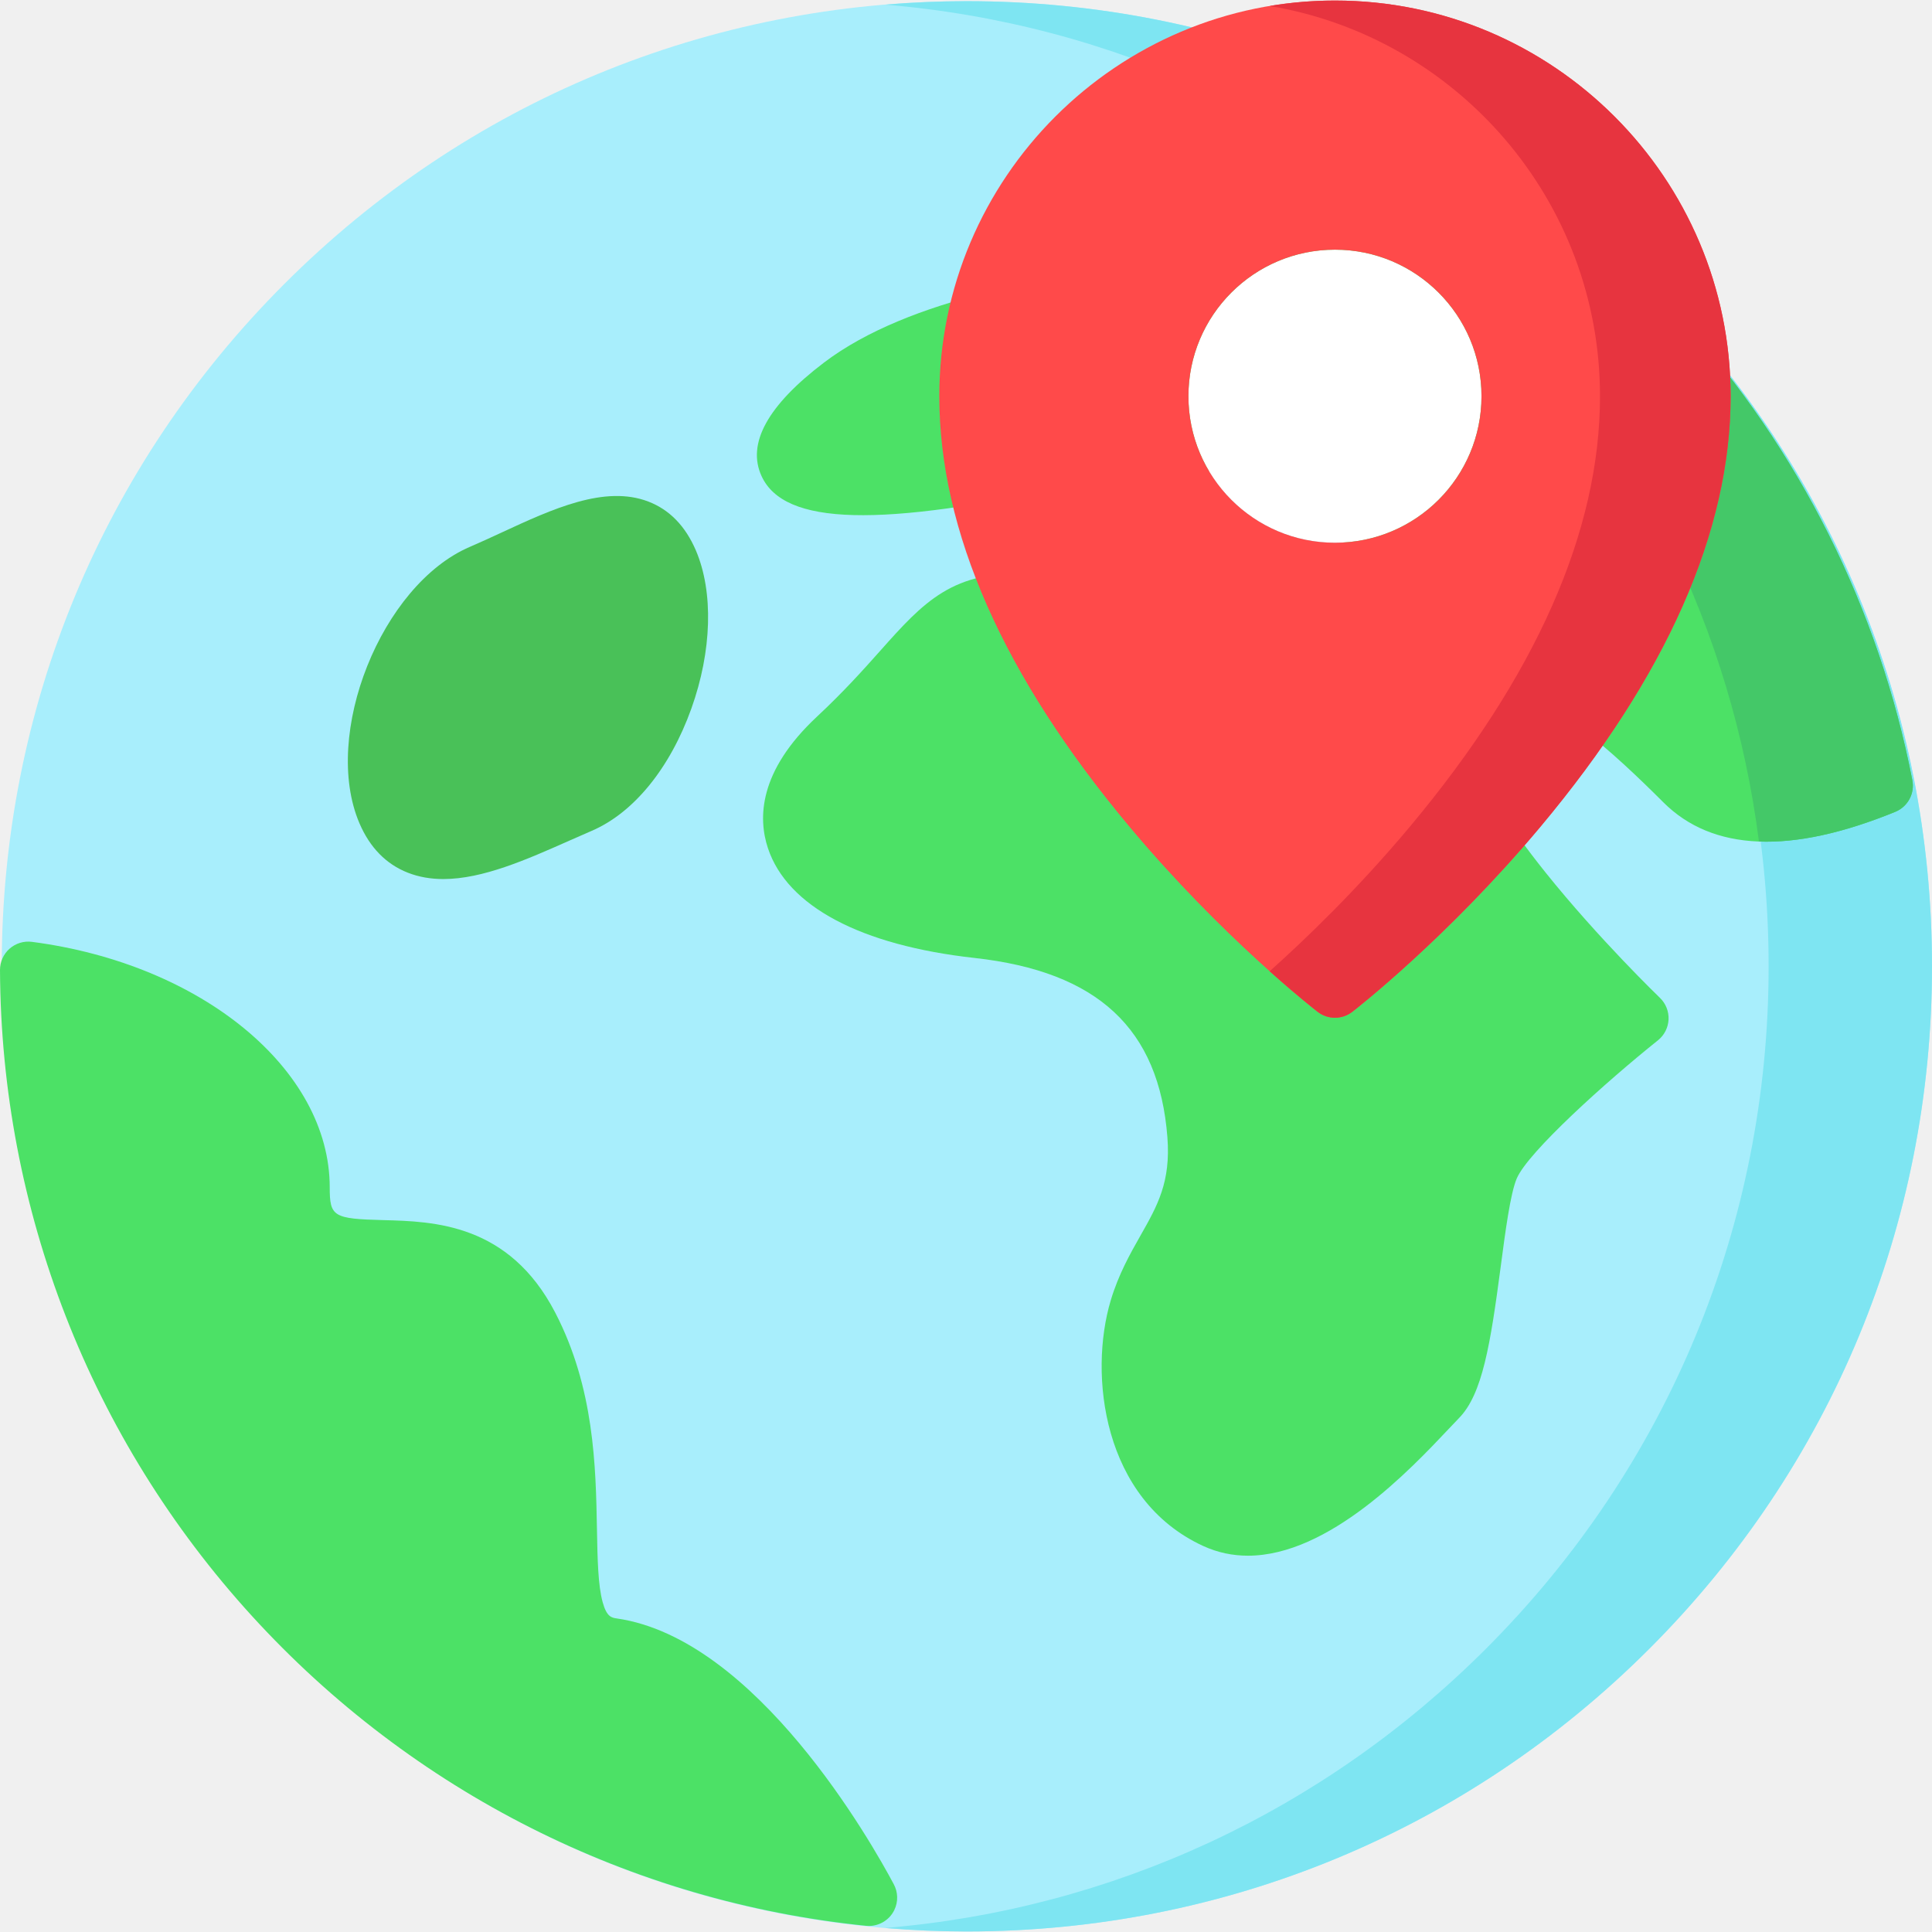
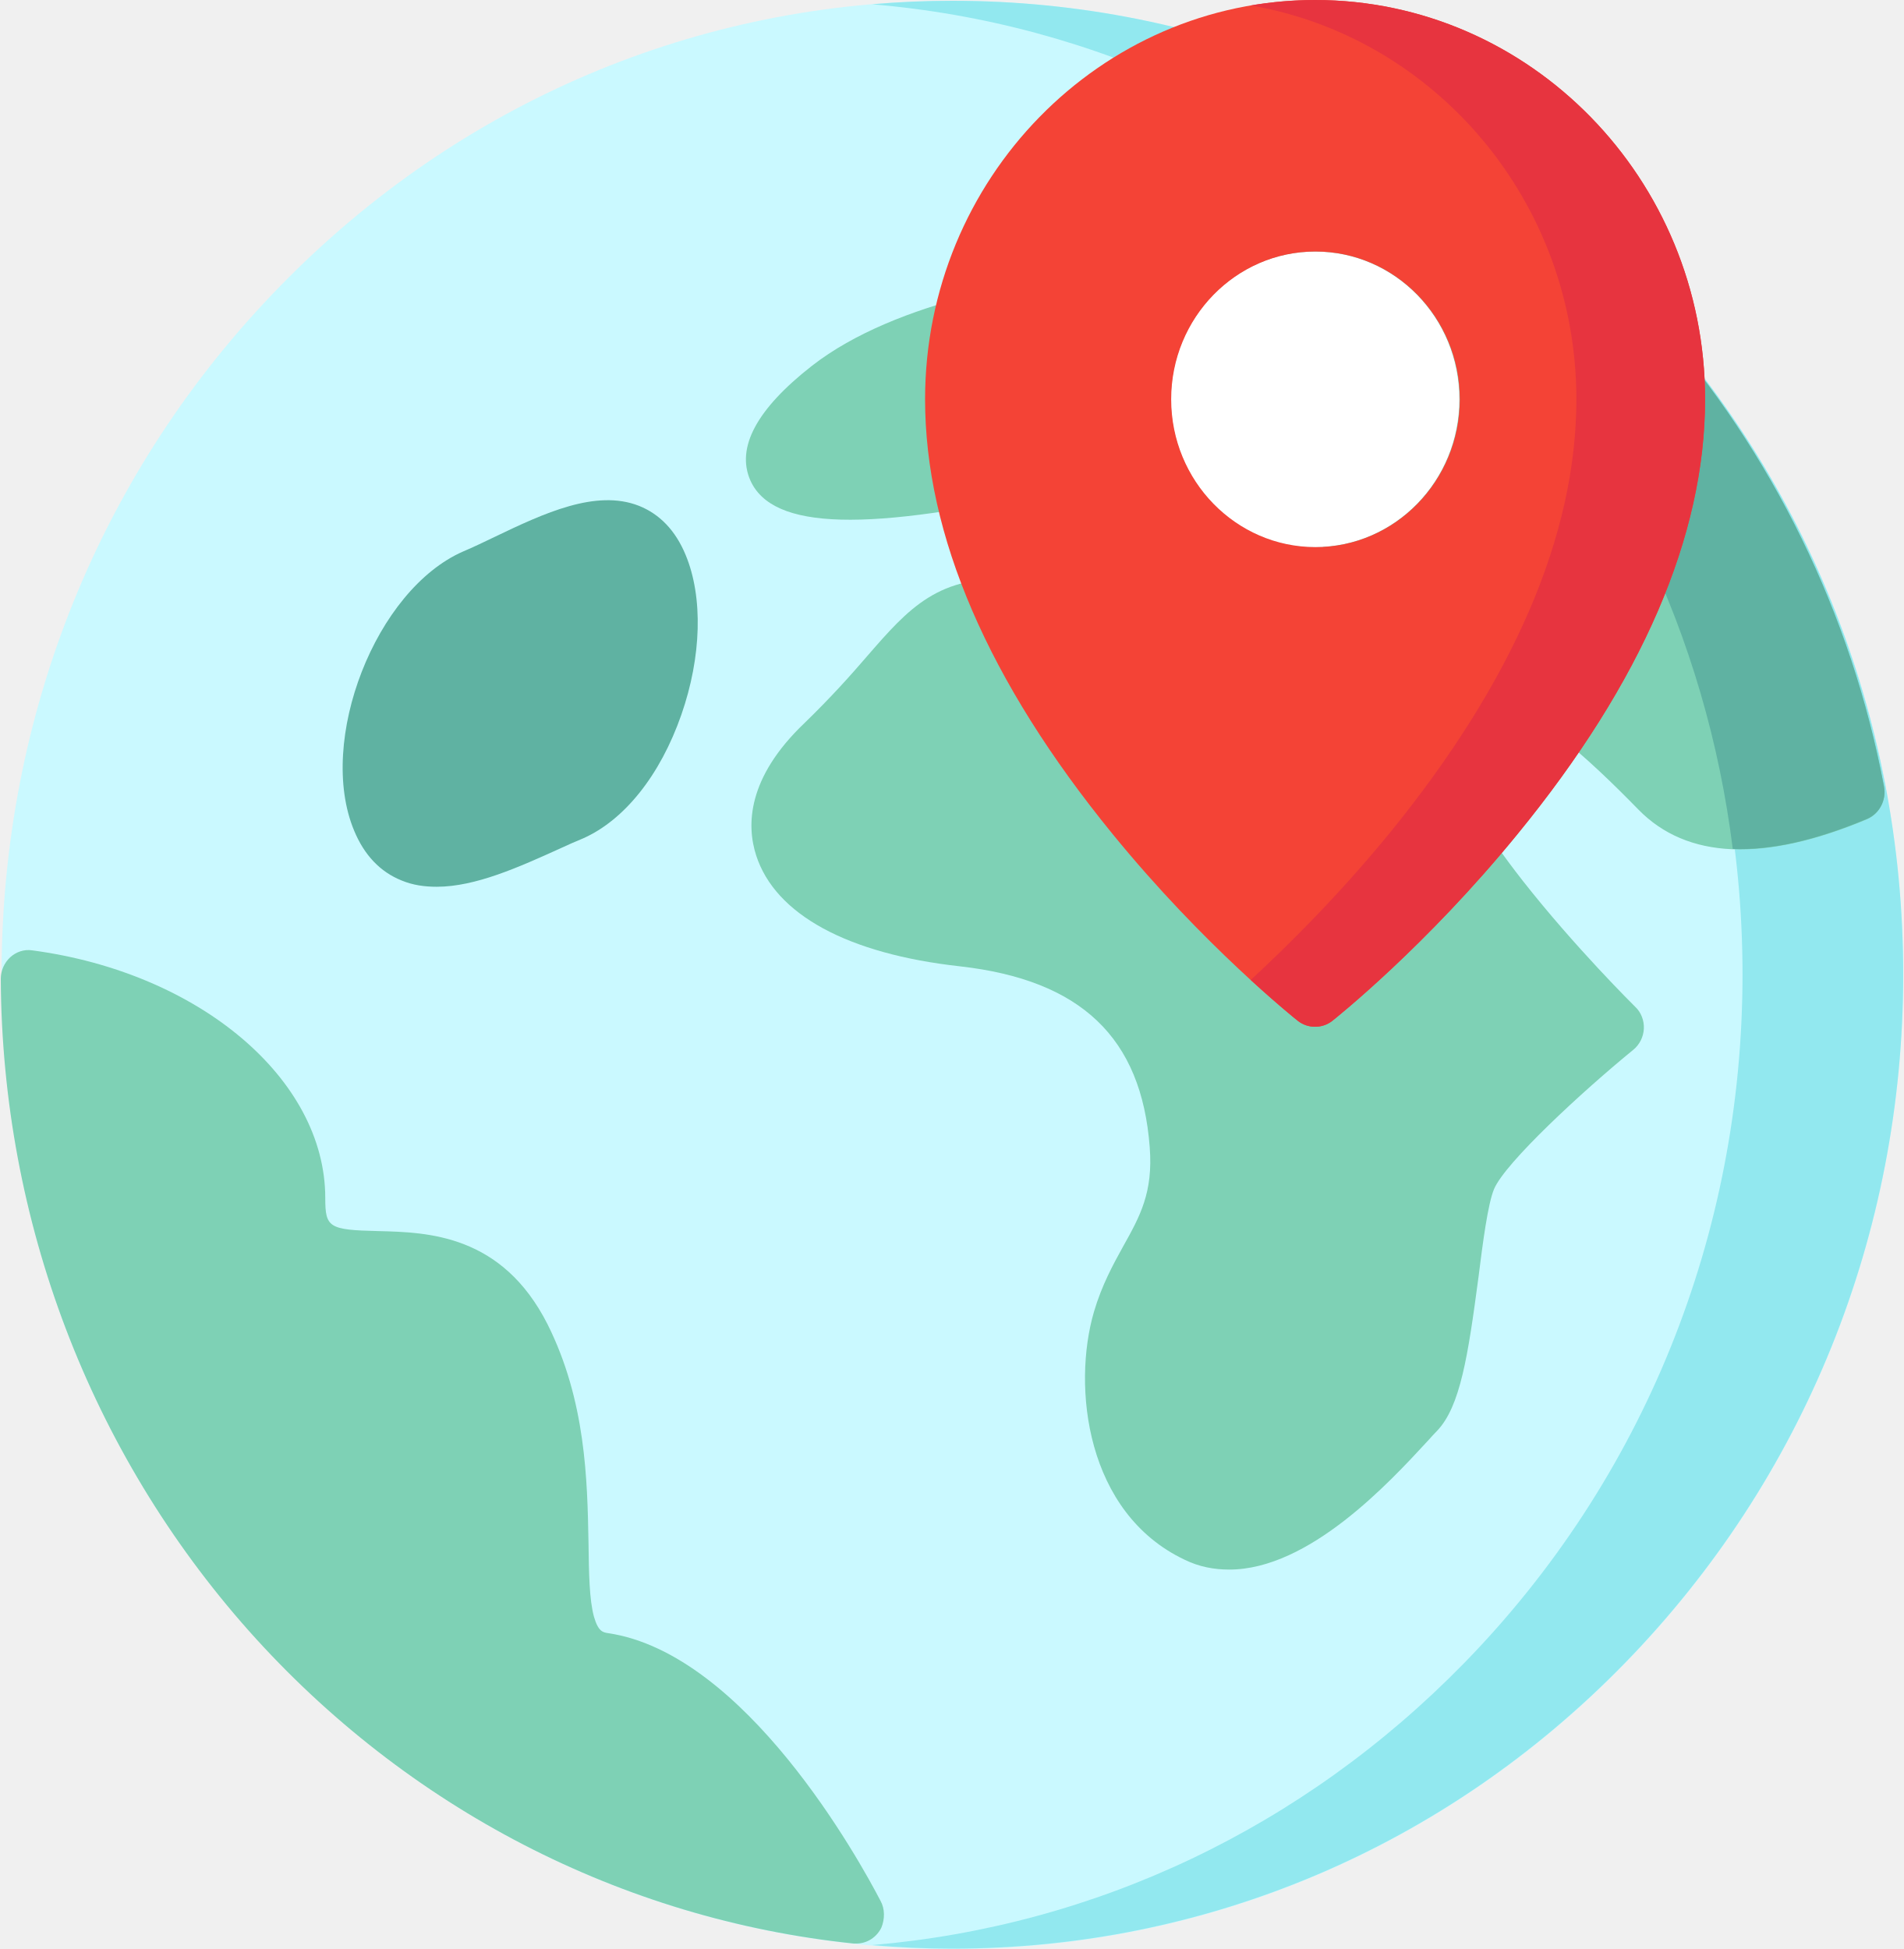
- <svg xmlns="http://www.w3.org/2000/svg" version="1.1" id="Capa_1" x="0px" y="0px" viewBox="0 0 512 512" style="enable-background:new 0 0 512 512;" xml:space="preserve">
-   <path style="fill:#A8EEFC;" d="M437.086,75.227C388.777,26.918,324.548,0.313,256.229,0.313S123.681,26.918,75.372,75.227  C27.063,123.535,0.459,187.765,0.459,256.083S27.064,388.631,75.372,436.94s112.538,74.913,180.857,74.913  s132.548-26.605,180.857-74.913S512,324.402,512,256.083S485.395,123.536,437.086,75.227z" />
-   <path style="fill:#7EE5F2;" d="M437.086,75.227C388.777,26.918,324.548,0.313,256.229,0.313c-7.269,0-14.486,0.32-21.648,0.915  C294.735,6.237,350.62,32.057,393.79,75.226c48.309,48.309,74.914,112.538,74.914,180.857S442.099,388.631,393.79,436.94  c-43.169,43.169-99.055,68.988-159.209,73.997c7.162,0.597,14.379,0.916,21.648,0.916c68.319,0,132.548-26.605,180.857-74.913  S512,324.403,512,256.084S485.395,123.536,437.086,75.227z" />
-   <path style="fill:#4CE166;" d="M506.79,206.773c-8.847-45.445-30.005-87.714-61.188-122.239  c-30.989-34.31-70.597-59.591-114.54-73.111c-2.06-0.634-4.297-0.35-6.134,0.782c-14.168,8.726-23.581,15.212-28.775,19.829  c-4.384,3.897-6.528,8.949-6.2,14.609c0.497,8.577,6.933,17.253,13.643,24.059c-23.344,2.096-62.505,8.12-85.242,25.396  c-14.943,11.352-20.502,21.478-16.523,30.095c6.025,13.049,31.044,13.706,83.658,2.196c42.452-9.287,65.821,1.279,70.583,10.122  c1.562,2.901,0.571,4.461-0.604,5.606c-8.122,7.909-40.423,11.089-82.302,8.097c-20.528-1.468-28.606,7.58-39.766,20.104  c-4.552,5.108-9.712,10.897-16.899,17.605c-15.495,14.462-15.621,26.926-12.998,34.835c5.115,15.422,24.564,25.76,54.767,29.111  c32.648,3.622,48.887,18.729,51.104,47.543c0.91,11.845-2.637,18.097-7.128,26.014c-2.718,4.792-5.799,10.224-7.884,17.173  c-5.886,19.621-2.193,52.783,24.445,65.078c3.917,1.808,7.91,2.599,11.908,2.599c21.518,0,43.14-22.927,53.283-33.683  c1.034-1.097,1.926-2.043,2.652-2.786c6.207-6.332,8.328-19.471,11.084-40.36c1.187-9.001,2.532-19.203,4.226-23.154  c3.005-7.011,23.69-25.626,37.417-36.603c1.686-1.348,2.708-3.358,2.807-5.515c0.098-2.157-0.739-4.25-2.297-5.747  c-0.16-0.154-16.181-15.59-30.291-33.197c-20.242-25.263-22.219-37.14-20.195-40.175c4.028-6.04,7.333-7.021,9.467-7.232  c10.698-1.055,29.053,15.917,41.918,28.781c13.027,13.029,33.713,13.883,61.477,2.539C505.58,213.79,507.474,210.286,506.79,206.773  z" />
-   <path style="fill:#44C868;" d="M506.79,206.773c-8.847-45.445-30.005-87.714-61.188-122.239  c-30.989-34.31-70.597-59.591-114.54-73.111c-2.06-0.634-4.297-0.35-6.134,0.782c-4.773,2.94-8.995,5.62-12.708,8.065  c29.925,12.672,57.426,31.117,81.098,54.79c40.466,40.466,65.69,92.104,72.819,147.957c10.242,0.397,22.309-2.226,36.131-7.872  C505.58,213.79,507.474,210.286,506.79,206.773z" />
-   <path style="fill:#4CE166;" d="M236.83,499.286c-5.767-10.828-36.359-65.032-73.364-70.378c-1.376-0.199-2.675-0.387-3.753-4.306  c-1.24-4.514-1.367-11.388-1.514-19.346c-0.308-16.666-0.691-37.407-11.056-57.396c-12.265-23.653-32.294-24.172-45.547-24.516  c-13.285-0.344-14.215-0.912-14.215-8.678c0-31.244-33.928-59.216-78.919-65.066c-2.142-0.279-4.304,0.382-5.925,1.812  c-1.622,1.431-2.545,3.492-2.536,5.654c0.28,63.501,23.989,124.293,66.761,171.18c42.489,46.578,100.285,75.738,162.739,82.11  c0.256,0.026,0.511,0.039,0.764,0.039c2.841,0,5.469-1.615,6.734-4.207C238.083,503.96,237.984,501.387,236.83,499.286z" />
-   <path style="fill:#49C158;" d="M184.407,145.855c-2.757-6.437-6.994-10.79-12.589-12.936c-11.572-4.437-25.443,1.983-38.855,8.191  c-2.797,1.294-5.69,2.633-8.431,3.808c-23.47,10.055-39.335,49.771-29.268,73.269c2.752,6.425,7.059,10.826,12.8,13.082  c3,1.179,6.16,1.687,9.437,1.687c10.429-0.001,22.03-5.143,33.337-10.157c2.009-0.89,3.997-1.772,5.942-2.605  c11.13-4.768,20.766-16.583,26.437-32.415C188.678,172.536,189.122,156.864,184.407,145.855z" />
-   <circle style="fill:#FFFFFF;" cx="353.777" cy="104.997" r="38.831" />
-   <path style="fill:#FF4A4A;" d="M353.78,0.146c-57.816,0-104.853,47.037-104.853,104.853c0,35.764,16.967,74.162,50.428,114.125  c24.576,29.352,48.819,48.23,49.838,49.02c1.351,1.044,2.969,1.567,4.587,1.567c1.618,0,3.236-0.523,4.587-1.567  c1.019-0.79,25.262-19.667,49.838-49.02c33.46-39.964,50.427-78.361,50.427-114.125C458.632,47.183,411.596,0.146,353.78,0.146z   M392.611,104.999c0,21.445-17.386,38.831-38.831,38.831c-21.445,0-38.831-17.386-38.831-38.831s17.385-38.831,38.831-38.831  C375.225,66.168,392.611,83.553,392.611,104.999z" />
-   <path style="fill:#E7343F;" d="M353.78,0.146c-5.894,0-11.674,0.497-17.307,1.436c49.609,8.275,87.545,51.495,87.545,103.417  c0,35.764-16.967,74.162-50.427,114.125c-13.843,16.533-27.578,29.742-37.119,38.268c7.398,6.611,12.274,10.408,12.719,10.753  c1.351,1.044,2.969,1.567,4.587,1.567c1.618,0,3.236-0.523,4.587-1.567c1.019-0.79,25.262-19.667,49.838-49.02  c33.46-39.964,50.427-78.361,50.427-114.125C458.632,47.183,411.596,0.146,353.78,0.146z" />
-   <g>
- </g>
-   <g>
- </g>
-   <g>
- </g>
-   <g>
- </g>
-   <g>
- </g>
-   <g>
- </g>
-   <g>
- </g>
-   <g>
- </g>
-   <g>
- </g>
-   <g>
- </g>
-   <g>
- </g>
-   <g>
- </g>
-   <g>
- </g>
-   <g>
- </g>
-   <g>
- </g>
+ <svg xmlns="http://www.w3.org/2000/svg" version="1.1" id="Capa_1" x="0px" y="0px" viewBox="0 0 488.1 499.8" style="enable-background:new 0 0 488.1 499.8;" xml:space="preserve">
+   <style type="text/css">
+ 	.st0{fill:#CAF9FF;}
+ 	.st1{fill:#92E8EF;}
+ 	.st2{fill:#7ED1B5;}
+ 	.st3{fill:#5FB2A2;}
+ 	.st4{fill:#FFFFFF;}
+ 	.st5{fill:#F44336;}
+ 	.st6{fill:#E7343F;}
+ </style>
+   <path class="st0" d="M416.6,73.3C370.6,26.1,309.4,0.2,244.2,0.2s-126.4,26-172.4,73.2C25.8,120.5,0.4,183.2,0.4,250  s25.4,129.5,71.4,176.6s107.3,73.2,172.4,73.2s126.4-26,172.4-73.2s71.4-109.9,71.4-176.6S462.7,120.5,416.6,73.3z" />
+   <path class="st1" d="M416.6,73.3C370.6,26.1,309.4,0.2,244.2,0.2c-6.9,0-13.8,0.3-20.6,0.9C281,5.9,334.2,31.2,375.4,73.3  c46.1,47.2,71.4,109.9,71.4,176.6s-25.4,129.5-71.4,176.6c-41.2,42.2-94.4,67.4-151.8,72.3c6.8,0.6,13.7,0.9,20.6,0.9  c65.1,0,126.4-26,172.4-73.2s71.4-109.9,71.4-176.6S462.7,120.5,416.6,73.3z" />
+   <path class="st2" d="M483.1,201.8c-8.4-44.4-28.6-85.7-58.3-119.4C395.2,48.9,357.5,24.2,315.6,11c-2-0.6-4.1-0.3-5.8,0.8  c-13.5,8.5-22.5,14.9-27.4,19.4c-4.2,3.8-6.2,8.7-5.9,14.3c0.5,8.4,6.6,16.9,13,23.5c-22.3,2-59.6,7.9-81.3,24.8  c-14.2,11.1-19.5,21-15.8,29.4c5.7,12.7,29.6,13.4,79.7,2.1c40.5-9.1,62.7,1.2,67.3,9.9c1.5,2.8,0.5,4.4-0.6,5.5  c-7.7,7.7-38.5,10.8-78.5,7.9c-19.6-1.4-27.3,7.4-37.9,19.6c-4.3,5-9.3,10.6-16.1,17.2c-14.8,14.1-14.9,26.3-12.4,34  c4.9,15.1,23.4,25.2,52.2,28.4c31.1,3.5,46.6,18.3,48.7,46.4c0.9,11.6-2.5,17.7-6.8,25.4c-2.6,4.7-5.5,10-7.5,16.8  c-5.6,19.2-2.1,51.6,23.3,63.6c3.7,1.8,7.5,2.5,11.4,2.5c20.5,0,41.1-22.4,50.8-32.9c1-1.1,1.8-2,2.5-2.7c5.9-6.2,7.9-19,10.6-39.4  c1.1-8.8,2.4-18.8,4-22.6c2.9-6.8,22.6-25,35.7-35.7c1.6-1.3,2.6-3.3,2.7-5.4c0.1-2.1-0.7-4.2-2.2-5.6c-0.2-0.2-15.4-15.2-28.9-32.4  c-19.3-24.7-21.2-36.3-19.3-39.2c3.8-5.9,7-6.9,9-7.1c10.2-1,27.7,15.5,40,28.1c12.4,12.7,32.1,13.6,58.6,2.5  C481.9,208.7,483.7,205.2,483.1,201.8z" />
+   <path class="st3" d="M483.1,201.8c-8.4-44.4-28.6-85.7-58.3-119.4C395.2,48.9,357.5,24.2,315.6,11c-2-0.6-4.1-0.3-5.8,0.8  c-4.5,2.9-8.6,5.5-12.1,7.9C326.1,32,352.4,50,374.9,73.2c38.6,39.5,62.6,90,69.4,144.5c9.8,0.4,21.3-2.2,34.4-7.7  C481.9,208.7,483.7,205.2,483.1,201.8z" />
+   <path class="st2" d="M225.8,487.5c-5.5-10.6-34.7-63.5-69.9-68.7c-1.3-0.2-2.5-0.4-3.6-4.2c-1.2-4.4-1.3-11.1-1.4-18.9  c-0.3-16.3-0.7-36.5-10.5-56.1c-11.7-23.1-30.8-23.6-43.4-23.9c-12.7-0.3-13.6-0.9-13.6-8.5c0-30.5-32.3-57.8-75.2-63.5  c-2-0.3-4.1,0.4-5.6,1.8c-1.5,1.4-2.4,3.4-2.4,5.5c0.3,62,22.9,121.4,63.6,167.2c40.5,45.5,95.6,74,155.1,80.2c0.2,0,0.5,0,0.7,0  c2.7,0,5.2-1.6,6.4-4.1C226.9,492.1,226.9,489.5,225.8,487.5z" />
+   <path class="st3" d="M175.8,142.3c-2.6-6.3-6.7-10.5-12-12.6c-11-4.3-24.3,1.9-37,8c-2.7,1.3-5.4,2.6-8,3.7  C96.3,151.2,81.2,190,90.8,213c2.6,6.3,6.7,10.6,12.2,12.8c2.9,1.2,5.9,1.6,9,1.6c9.9,0,21-5,31.8-9.9c1.9-0.9,3.8-1.7,5.7-2.5  c10.6-4.7,19.8-16.2,25.2-31.7C179.9,168.4,180.3,153.1,175.8,142.3z" />
+   <ellipse class="st4" cx="337.2" cy="102.4" rx="37" ry="37.9" />
+   <path class="st5" d="M337.2,0c-55.1,0-100,45.9-100,102.4c0,34.9,16.2,72.4,48.1,111.5c23.4,28.7,46.5,47.1,47.5,47.9  c1.3,1,2.8,1.5,4.4,1.5s3.1-0.5,4.4-1.5c1-0.8,24.1-19.2,47.5-47.9c31.9-39,48.1-76.5,48.1-111.5C437.2,45.9,392.3,0,337.2,0z   M374.3,102.4c0,20.9-16.6,37.9-37,37.9s-37-17-37-37.9s16.6-37.9,37-37.9C357.7,64.5,374.3,81.5,374.3,102.4z" />
+   <path class="st6" d="M337.2,0c-5.6,0-11.1,0.5-16.5,1.4c47.3,8.1,83.5,50.3,83.5,101c0,34.9-16.2,72.4-48.1,111.5  c-13.2,16.1-26.3,29-35.4,37.4c7.1,6.5,11.7,10.2,12.1,10.5c1.3,1,2.8,1.5,4.4,1.5s3.1-0.5,4.4-1.5c1-0.8,24.1-19.2,47.5-47.9  c31.9-39,48.1-76.5,48.1-111.5C437.2,45.9,392.3,0,337.2,0z" />
</svg>
